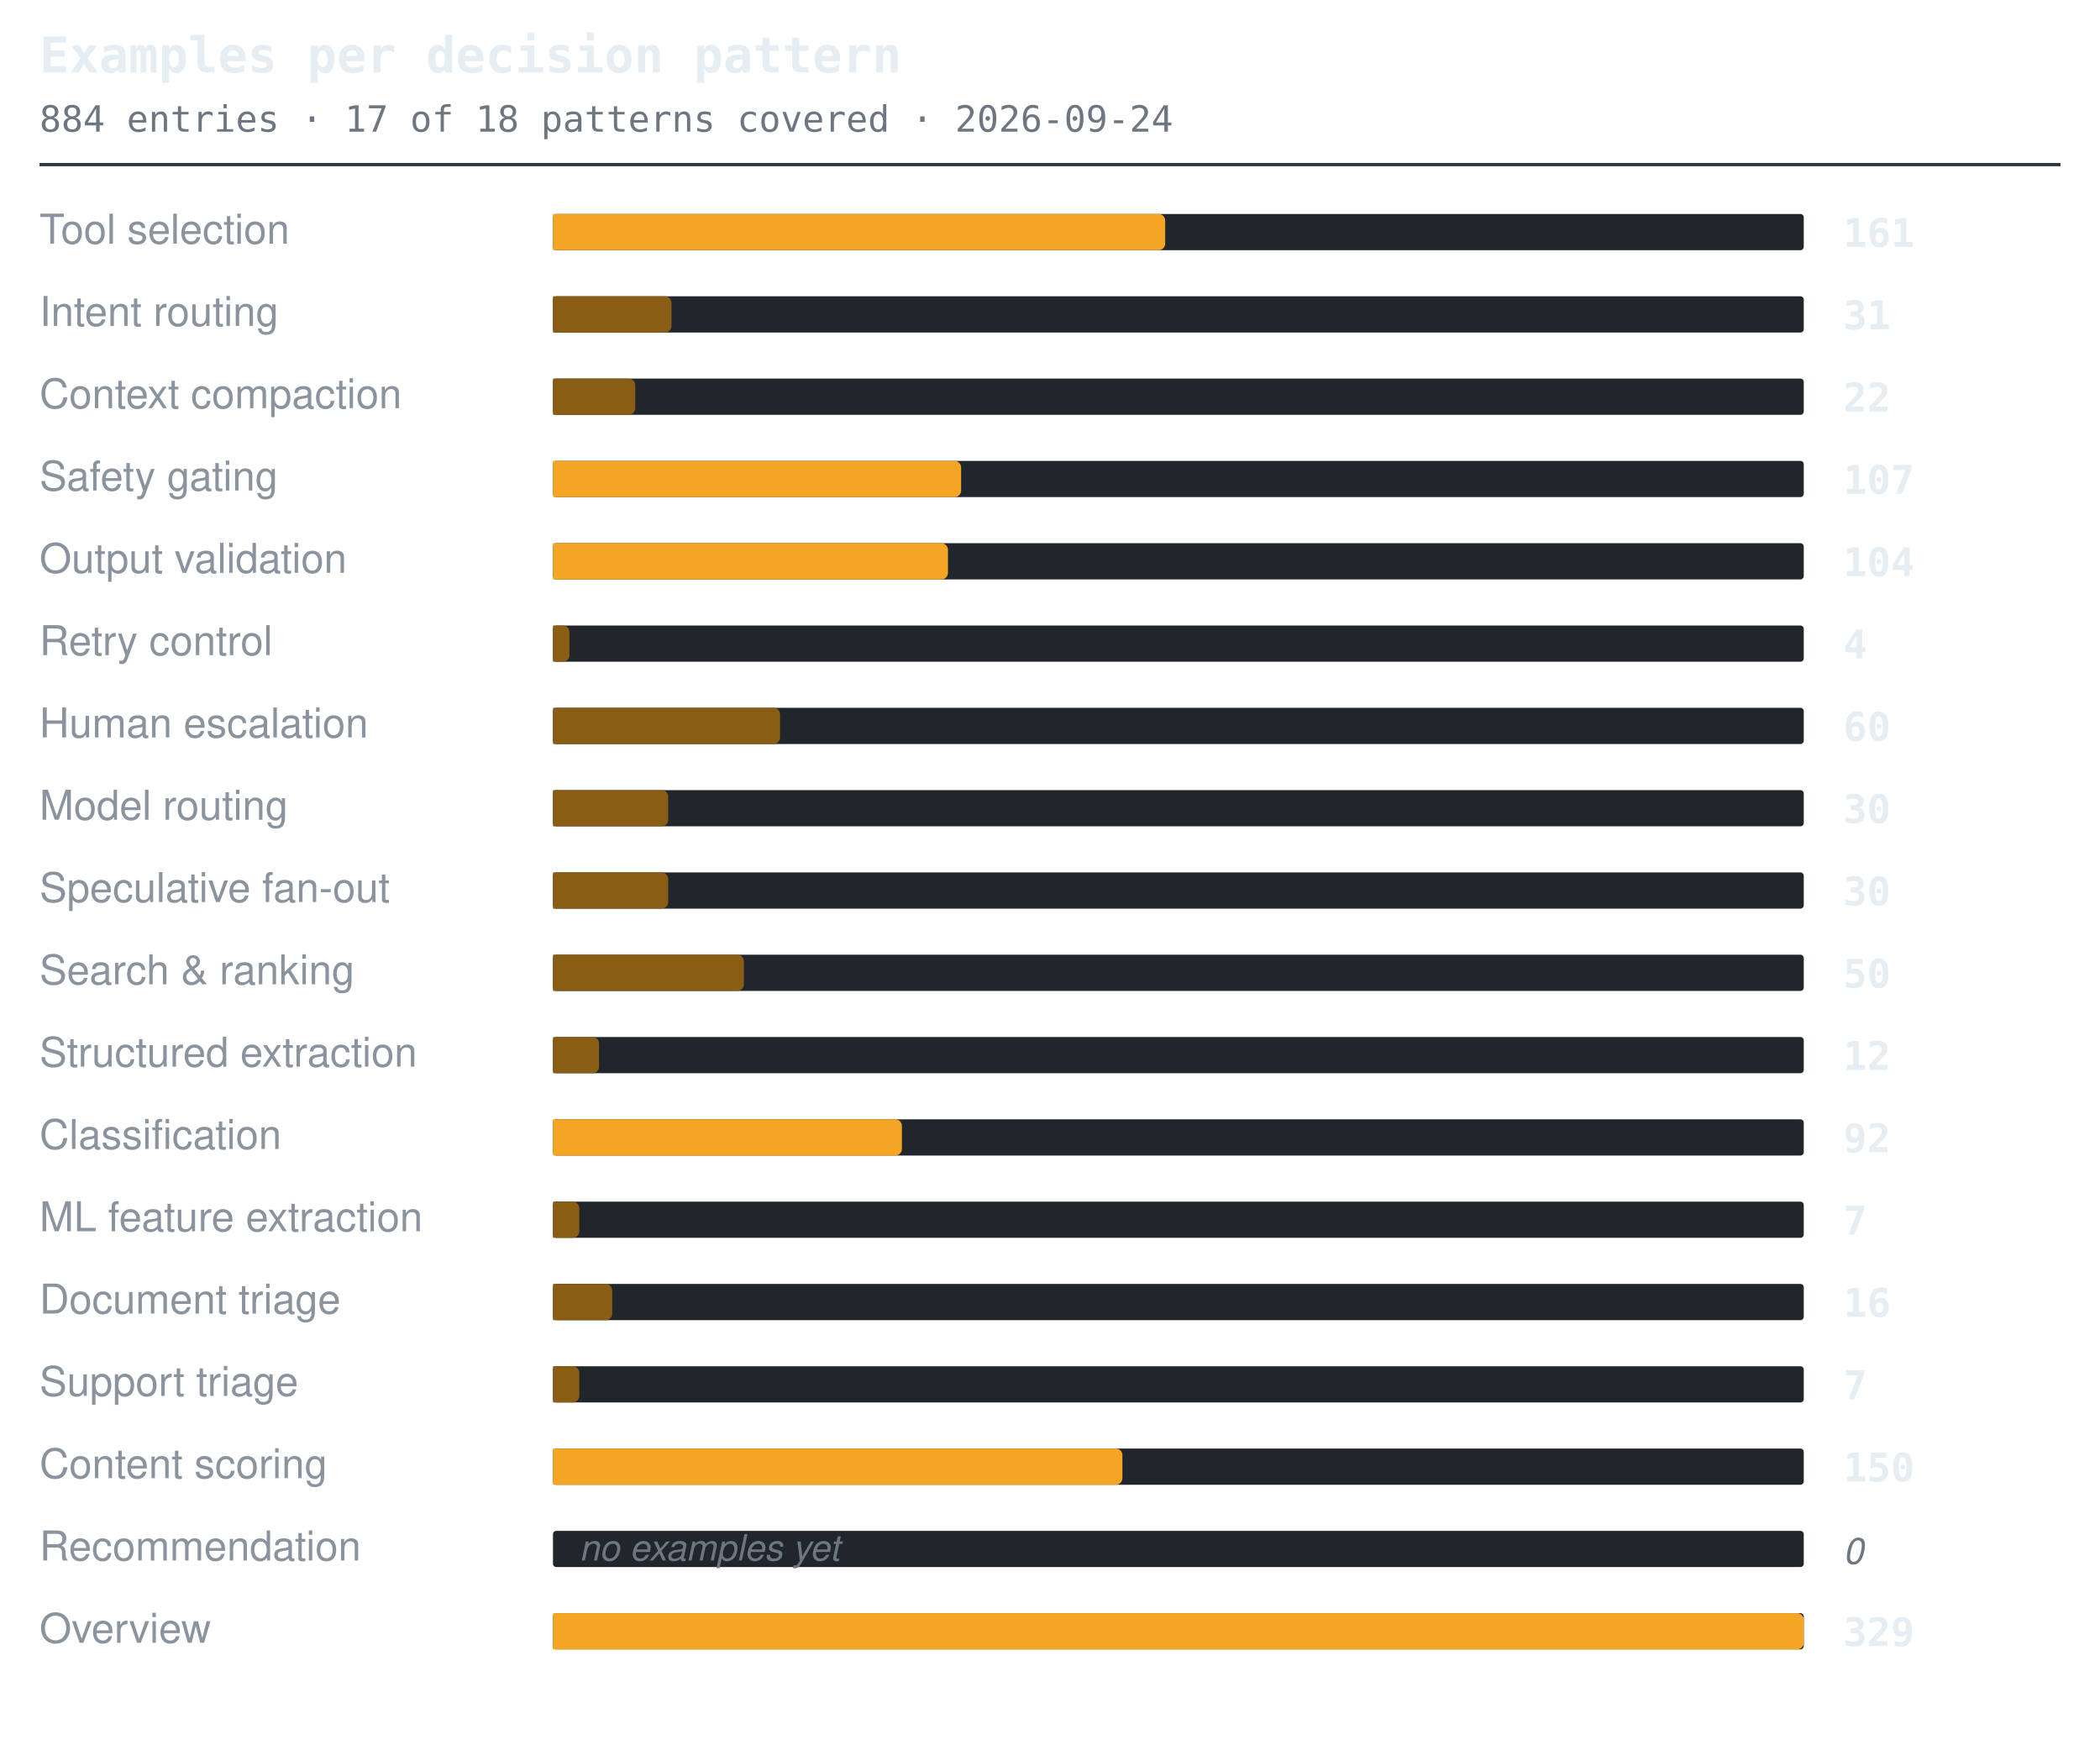
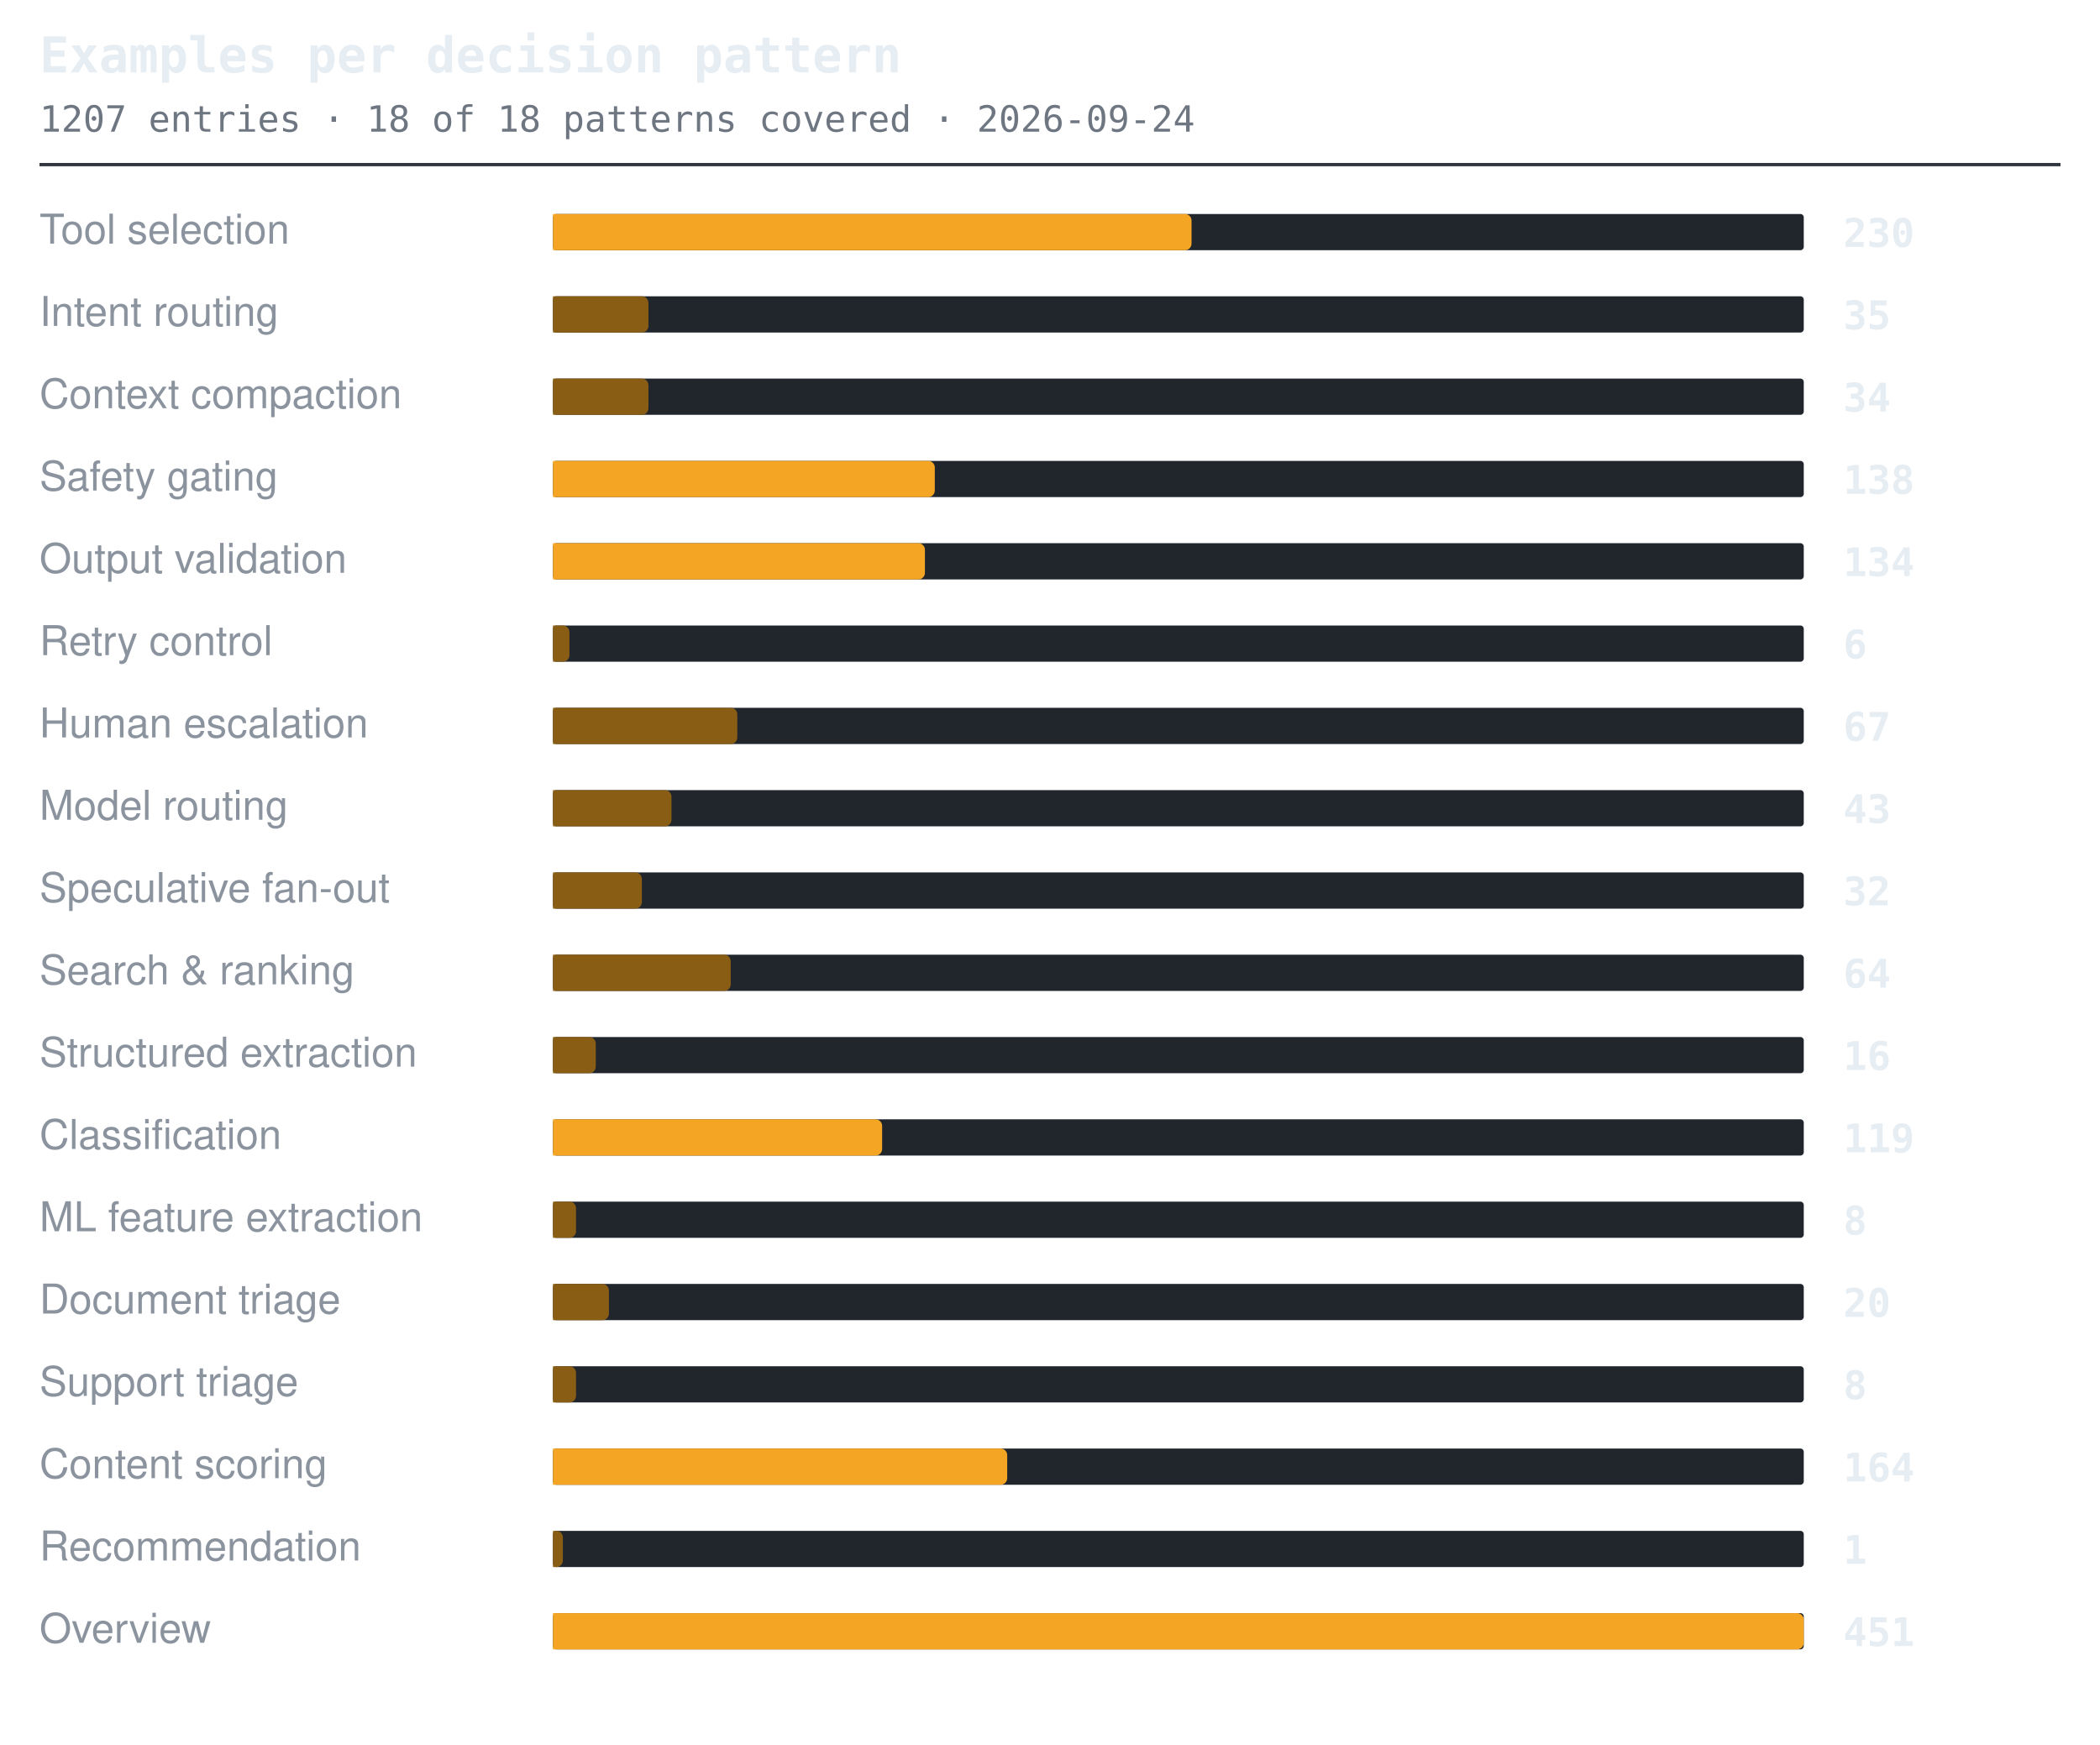
<svg xmlns="http://www.w3.org/2000/svg" width="638" height="530" viewBox="0 0 638 530" role="img" aria-label="Examples per decision pattern">
  <style>.t{font:600 15px ui-monospace,SFMono-Regular,'SF Mono',Menlo,Consolas,monospace;fill:#e6edf3}.s{font:11px ui-monospace,SFMono-Regular,'SF Mono',Menlo,Consolas,monospace;fill:#6e7681}.l{font:12.5px -apple-system,BlinkMacSystemFont,'Segoe UI',Helvetica,Arial,sans-serif;fill:#8b949e}.n{font:600 12px ui-monospace,SFMono-Regular,'SF Mono',Menlo,Consolas,monospace;fill:#e6edf3}.g{font:italic 11px -apple-system,BlinkMacSystemFont,'Segoe UI',Helvetica,Arial,sans-serif;fill:#6e7681}</style>
  <text x="12" y="22" class="t">Examples per decision pattern</text>
-   <text x="12" y="40" class="s">884 entries · 17 of 18 patterns covered · 2026-09-24</text>
+   <text x="12" y="40" class="s">1207 entries · 18 of 18 patterns covered · 2026-09-24</text>
  <line x1="12" y1="50" x2="626" y2="50" stroke="#30363d" stroke-width="1" />
  <text x="12" y="74" class="l">Tool selection</text>
  <rect x="168" y="65" width="380" height="11" rx="1" fill="#21262d" />
-   <path d="M168 65h184a2 2 0 0 1 2 2v7a2 2 0 0 1-2 2h-184z" fill="#f5a524" />
-   <text x="560" y="75" class="n">161</text>
+   <path d="M168 65h192a2 2 0 0 1 2 2v7a2 2 0 0 1-2 2h-192z" fill="#f5a524" />
+   <text x="560" y="75" class="n">230</text>
  <text x="12" y="99" class="l">Intent routing</text>
  <rect x="168" y="90" width="380" height="11" rx="1" fill="#21262d" />
-   <path d="M168 90h34a2 2 0 0 1 2 2v7a2 2 0 0 1-2 2h-34z" fill="#8a5d14" />
-   <text x="560" y="100" class="n">31</text>
+   <path d="M168 90h27a2 2 0 0 1 2 2v7a2 2 0 0 1-2 2h-27z" fill="#8a5d14" />
+   <text x="560" y="100" class="n">35</text>
  <text x="12" y="124" class="l">Context compaction</text>
  <rect x="168" y="115" width="380" height="11" rx="1" fill="#21262d" />
-   <path d="M168 115h23a2 2 0 0 1 2 2v7a2 2 0 0 1-2 2h-23z" fill="#8a5d14" />
-   <text x="560" y="125" class="n">22</text>
+   <path d="M168 115h27a2 2 0 0 1 2 2v7a2 2 0 0 1-2 2h-27z" fill="#8a5d14" />
+   <text x="560" y="125" class="n">34</text>
  <text x="12" y="149" class="l">Safety gating</text>
  <rect x="168" y="140" width="380" height="11" rx="1" fill="#21262d" />
-   <path d="M168 140h122a2 2 0 0 1 2 2v7a2 2 0 0 1-2 2h-122z" fill="#f5a524" />
-   <text x="560" y="150" class="n">107</text>
+   <path d="M168 140h114a2 2 0 0 1 2 2v7a2 2 0 0 1-2 2h-114z" fill="#f5a524" />
+   <text x="560" y="150" class="n">138</text>
  <text x="12" y="174" class="l">Output validation</text>
  <rect x="168" y="165" width="380" height="11" rx="1" fill="#21262d" />
-   <path d="M168 165h118a2 2 0 0 1 2 2v7a2 2 0 0 1-2 2h-118z" fill="#f5a524" />
-   <text x="560" y="175" class="n">104</text>
+   <path d="M168 165h111a2 2 0 0 1 2 2v7a2 2 0 0 1-2 2h-111z" fill="#f5a524" />
+   <text x="560" y="175" class="n">134</text>
  <text x="12" y="199" class="l">Retry control</text>
  <rect x="168" y="190" width="380" height="11" rx="1" fill="#21262d" />
  <path d="M168 190h3a2 2 0 0 1 2 2v7a2 2 0 0 1-2 2h-3z" fill="#8a5d14" />
-   <text x="560" y="200" class="n">4</text>
+   <text x="560" y="200" class="n">6</text>
  <text x="12" y="224" class="l">Human escalation</text>
  <rect x="168" y="215" width="380" height="11" rx="1" fill="#21262d" />
-   <path d="M168 215h67a2 2 0 0 1 2 2v7a2 2 0 0 1-2 2h-67z" fill="#8a5d14" />
-   <text x="560" y="225" class="n">60</text>
+   <path d="M168 215h54a2 2 0 0 1 2 2v7a2 2 0 0 1-2 2h-54z" fill="#8a5d14" />
+   <text x="560" y="225" class="n">67</text>
  <text x="12" y="249" class="l">Model routing</text>
  <rect x="168" y="240" width="380" height="11" rx="1" fill="#21262d" />
-   <path d="M168 240h33a2 2 0 0 1 2 2v7a2 2 0 0 1-2 2h-33z" fill="#8a5d14" />
-   <text x="560" y="250" class="n">30</text>
+   <path d="M168 240h34a2 2 0 0 1 2 2v7a2 2 0 0 1-2 2h-34z" fill="#8a5d14" />
+   <text x="560" y="250" class="n">43</text>
  <text x="12" y="274" class="l">Speculative fan-out</text>
  <rect x="168" y="265" width="380" height="11" rx="1" fill="#21262d" />
-   <path d="M168 265h33a2 2 0 0 1 2 2v7a2 2 0 0 1-2 2h-33z" fill="#8a5d14" />
-   <text x="560" y="275" class="n">30</text>
+   <path d="M168 265h25a2 2 0 0 1 2 2v7a2 2 0 0 1-2 2h-25z" fill="#8a5d14" />
+   <text x="560" y="275" class="n">32</text>
  <text x="12" y="299" class="l">Search &amp; ranking</text>
  <rect x="168" y="290" width="380" height="11" rx="1" fill="#21262d" />
-   <path d="M168 290h56a2 2 0 0 1 2 2v7a2 2 0 0 1-2 2h-56z" fill="#8a5d14" />
-   <text x="560" y="300" class="n">50</text>
+   <path d="M168 290h52a2 2 0 0 1 2 2v7a2 2 0 0 1-2 2h-52z" fill="#8a5d14" />
+   <text x="560" y="300" class="n">64</text>
  <text x="12" y="324" class="l">Structured extraction</text>
  <rect x="168" y="315" width="380" height="11" rx="1" fill="#21262d" />
-   <path d="M168 315h12a2 2 0 0 1 2 2v7a2 2 0 0 1-2 2h-12z" fill="#8a5d14" />
-   <text x="560" y="325" class="n">12</text>
+   <path d="M168 315h11a2 2 0 0 1 2 2v7a2 2 0 0 1-2 2h-11z" fill="#8a5d14" />
+   <text x="560" y="325" class="n">16</text>
  <text x="12" y="349" class="l">Classification</text>
  <rect x="168" y="340" width="380" height="11" rx="1" fill="#21262d" />
-   <path d="M168 340h104a2 2 0 0 1 2 2v7a2 2 0 0 1-2 2h-104z" fill="#f5a524" />
-   <text x="560" y="350" class="n">92</text>
+   <path d="M168 340h98a2 2 0 0 1 2 2v7a2 2 0 0 1-2 2h-98z" fill="#f5a524" />
+   <text x="560" y="350" class="n">119</text>
  <text x="12" y="374" class="l">ML feature extraction</text>
  <rect x="168" y="365" width="380" height="11" rx="1" fill="#21262d" />
-   <path d="M168 365h6a2 2 0 0 1 2 2v7a2 2 0 0 1-2 2h-6z" fill="#8a5d14" />
-   <text x="560" y="375" class="n">7</text>
+   <path d="M168 365h5a2 2 0 0 1 2 2v7a2 2 0 0 1-2 2h-5z" fill="#8a5d14" />
+   <text x="560" y="375" class="n">8</text>
  <text x="12" y="399" class="l">Document triage</text>
  <rect x="168" y="390" width="380" height="11" rx="1" fill="#21262d" />
-   <path d="M168 390h16a2 2 0 0 1 2 2v7a2 2 0 0 1-2 2h-16z" fill="#8a5d14" />
-   <text x="560" y="400" class="n">16</text>
+   <path d="M168 390h15a2 2 0 0 1 2 2v7a2 2 0 0 1-2 2h-15z" fill="#8a5d14" />
+   <text x="560" y="400" class="n">20</text>
  <text x="12" y="424" class="l">Support triage</text>
  <rect x="168" y="415" width="380" height="11" rx="1" fill="#21262d" />
-   <path d="M168 415h6a2 2 0 0 1 2 2v7a2 2 0 0 1-2 2h-6z" fill="#8a5d14" />
-   <text x="560" y="425" class="n">7</text>
+   <path d="M168 415h5a2 2 0 0 1 2 2v7a2 2 0 0 1-2 2h-5z" fill="#8a5d14" />
+   <text x="560" y="425" class="n">8</text>
  <text x="12" y="449" class="l">Content scoring</text>
  <rect x="168" y="440" width="380" height="11" rx="1" fill="#21262d" />
-   <path d="M168 440h171a2 2 0 0 1 2 2v7a2 2 0 0 1-2 2h-171z" fill="#f5a524" />
-   <text x="560" y="450" class="n">150</text>
+   <path d="M168 440h136a2 2 0 0 1 2 2v7a2 2 0 0 1-2 2h-136z" fill="#f5a524" />
+   <text x="560" y="450" class="n">164</text>
  <text x="12" y="474" class="l">Recommendation</text>
  <rect x="168" y="465" width="380" height="11" rx="1" fill="#21262d" />
-   <text x="176" y="474" class="g">no examples yet</text>
-   <text x="560" y="475" class="g">0</text>
+   <path d="M168 465h1a2 2 0 0 1 2 2v7a2 2 0 0 1-2 2h-1z" fill="#8a5d14" />
+   <text x="560" y="475" class="n">1</text>
  <text x="12" y="499" class="l">Overview</text>
  <rect x="168" y="490" width="380" height="11" rx="1" fill="#21262d" />
  <path d="M168 490h378a2 2 0 0 1 2 2v7a2 2 0 0 1-2 2h-378z" fill="#f5a524" />
-   <text x="560" y="500" class="n">329</text>
+   <text x="560" y="500" class="n">451</text>
</svg>
